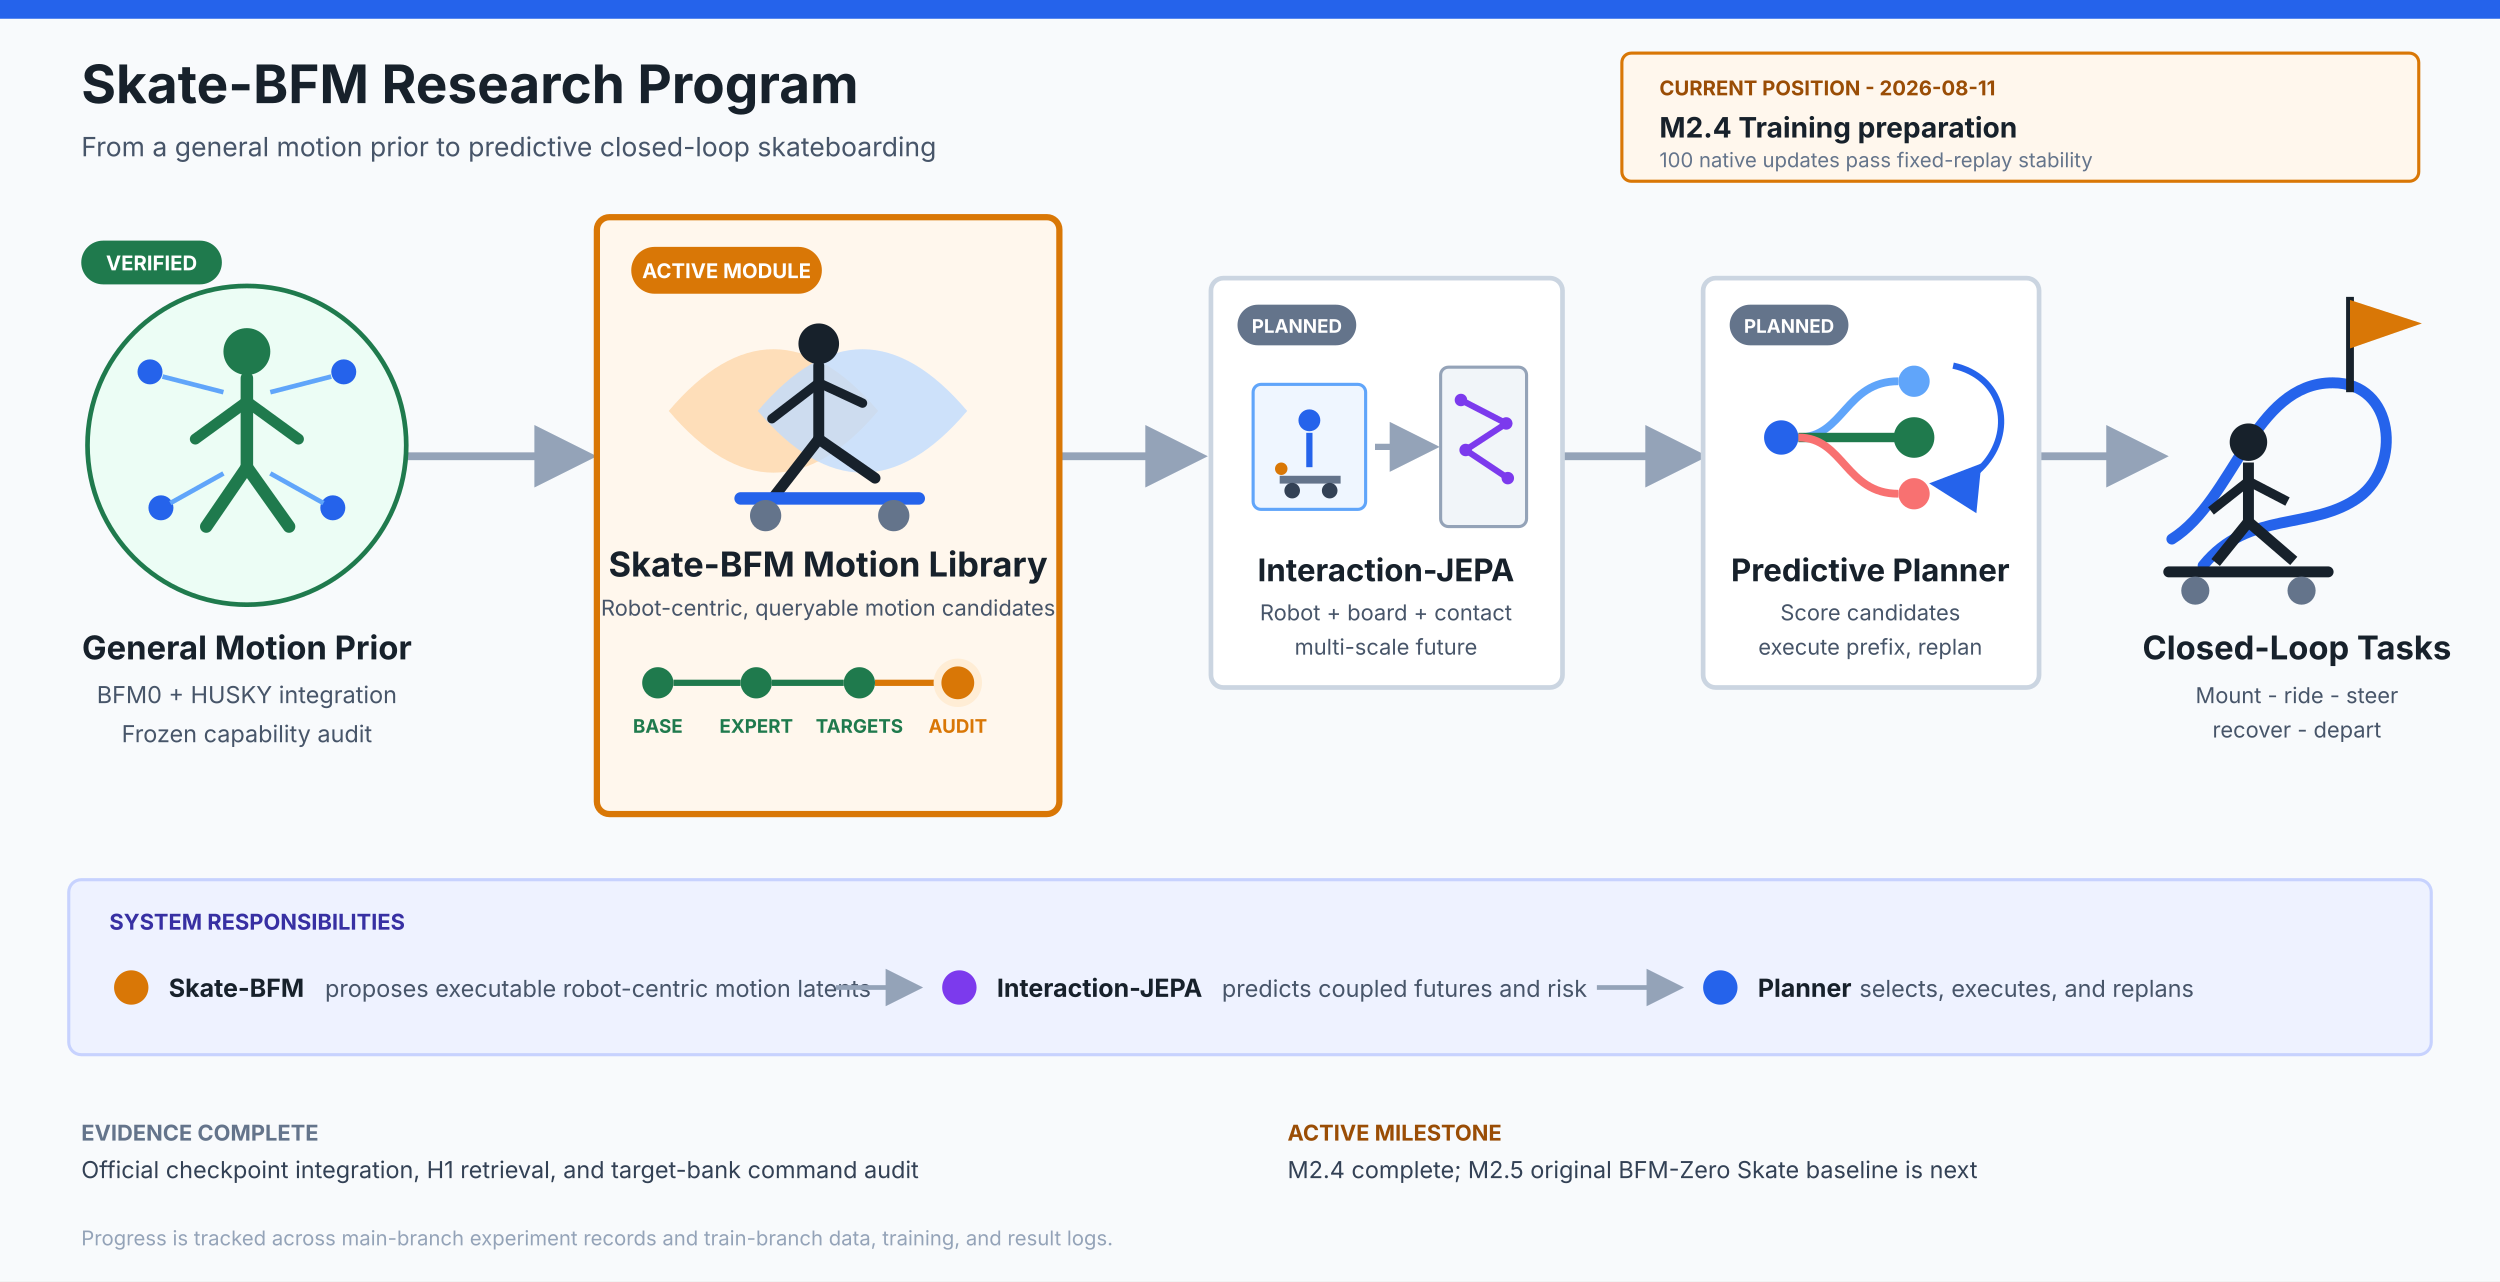
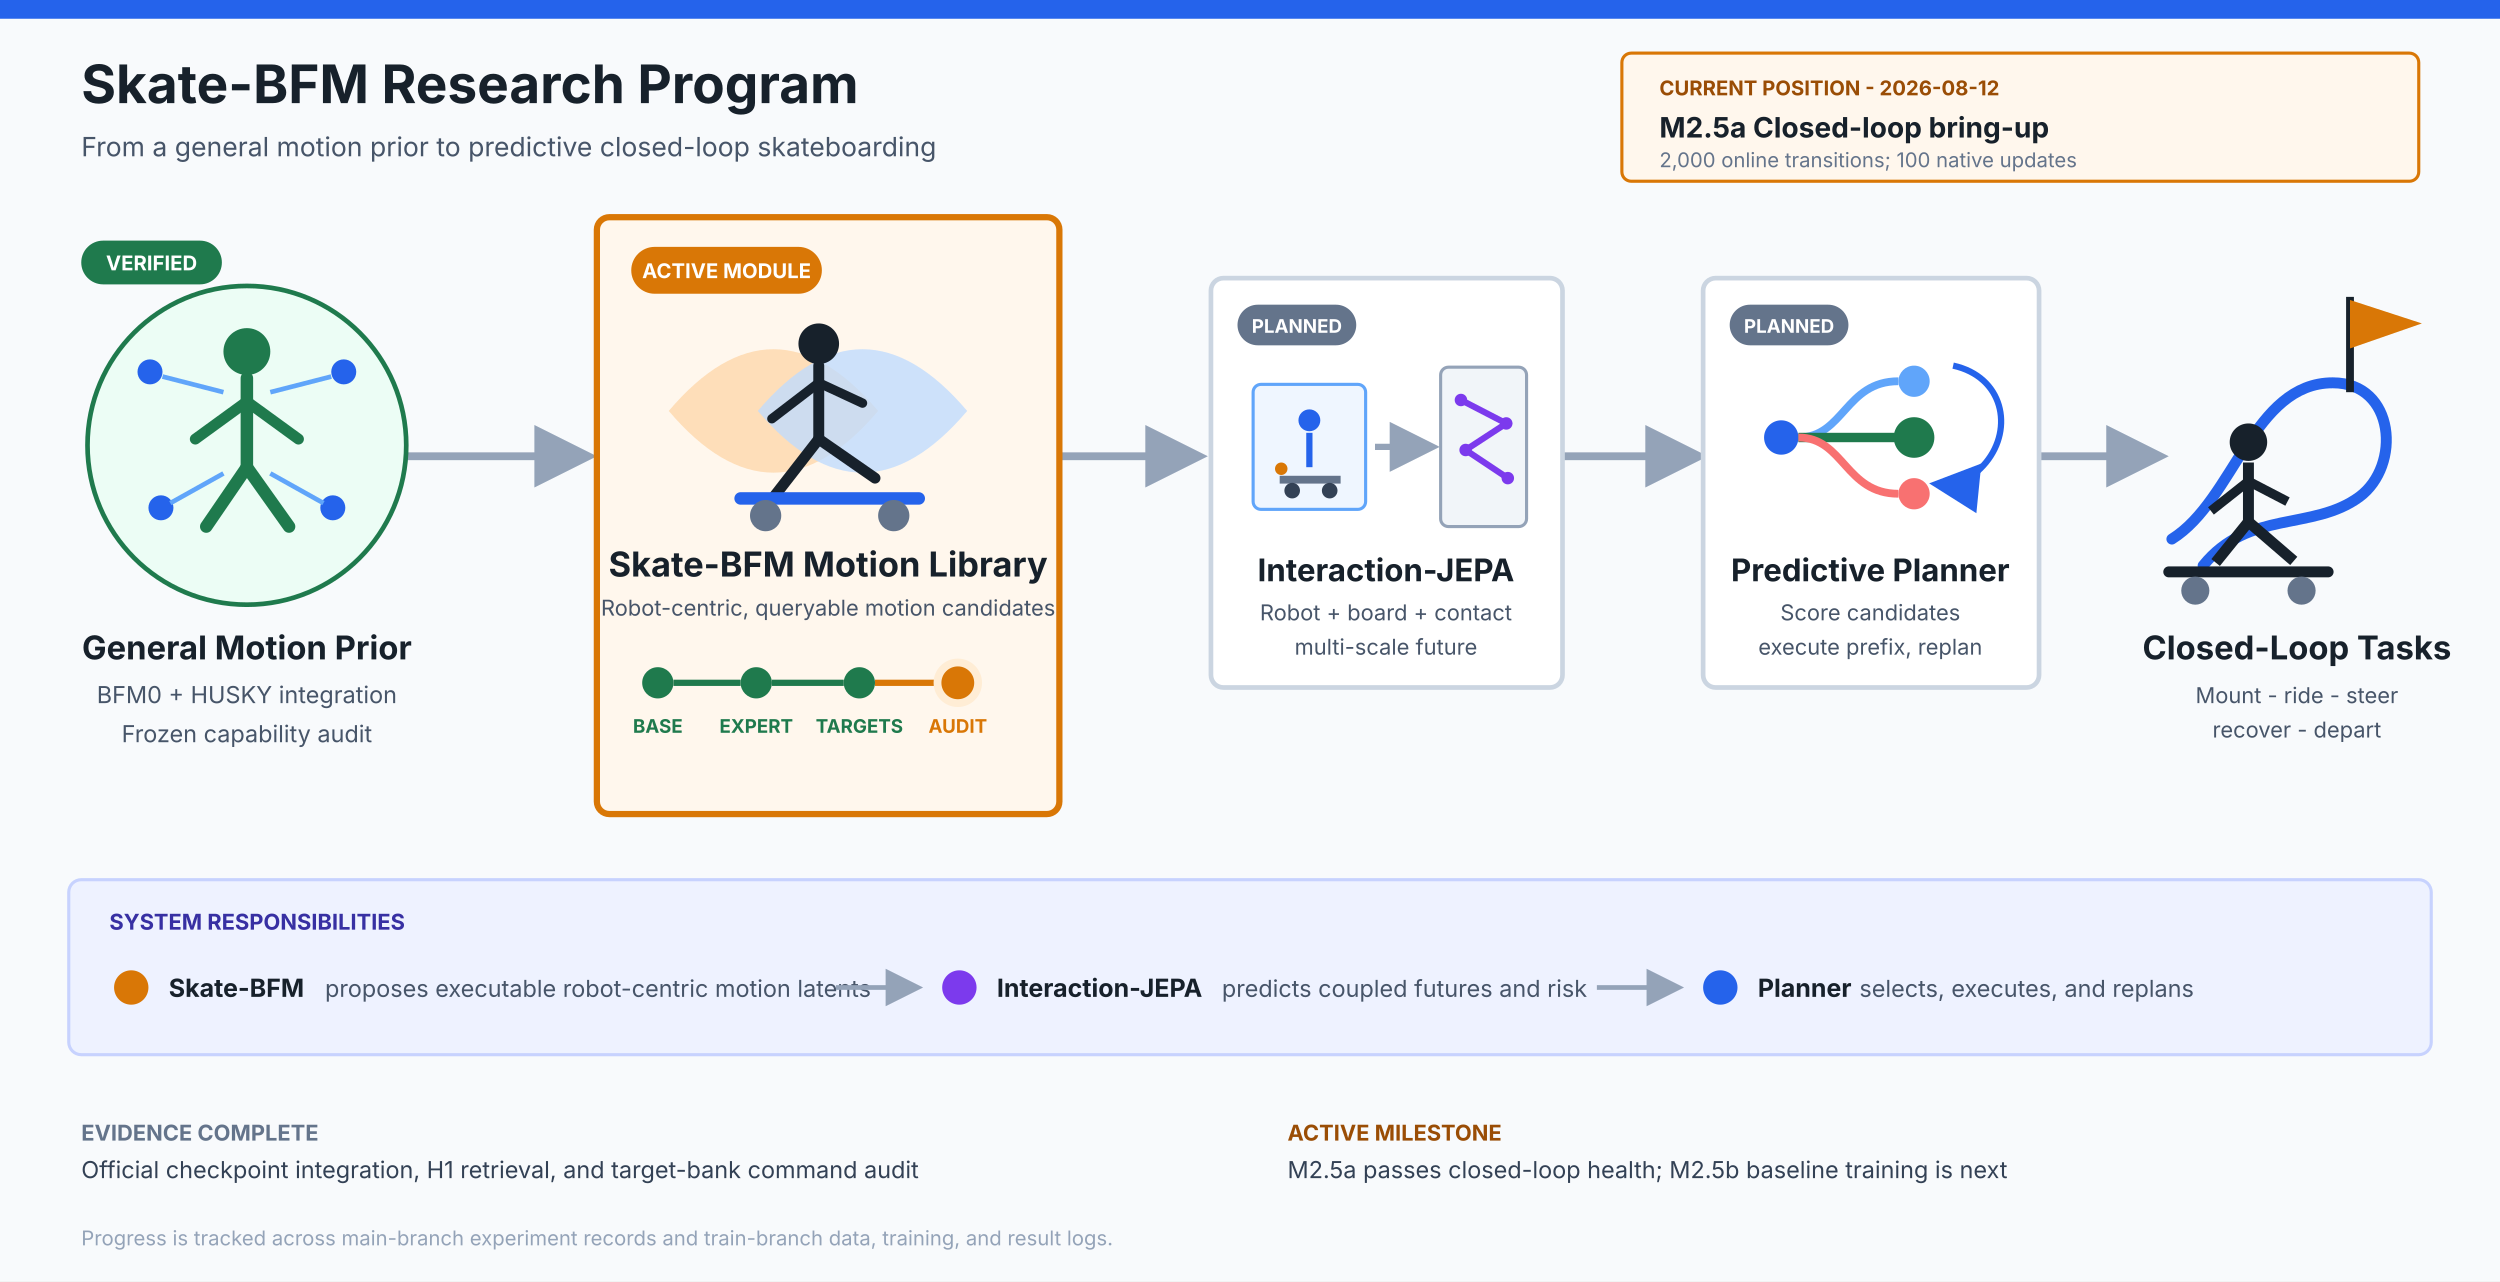
<svg xmlns="http://www.w3.org/2000/svg" width="1600" height="820" viewBox="0 0 1600 820" role="img" aria-labelledby="title desc">
  <defs>
    <marker id="arrow" viewBox="0 0 10 10" refX="8" refY="5" markerWidth="8" markerHeight="8" orient="auto-start-reverse">
      <path d="M 0 0 L 10 5 L 0 10 z" fill="#94a3b8" />
    </marker>
    <marker id="arrow-blue" viewBox="0 0 10 10" refX="8" refY="5" markerWidth="8" markerHeight="8" orient="auto-start-reverse">
      <path d="M 0 0 L 10 5 L 0 10 z" fill="#2563eb" />
    </marker>
  </defs>
  <rect width="1600" height="820" fill="#f8fafc" />
  <rect width="1600" height="12" fill="#2563eb" />
  <text x="52" y="66" fill="#17212b" font-family="Inter, Arial, sans-serif" font-size="34" font-weight="700">Skate-BFM Research Program</text>
  <text x="52" y="100" fill="#475569" font-family="Inter, Arial, sans-serif" font-size="17">From a general motion prior to predictive closed-loop skateboarding</text>
  <rect x="1038" y="34" width="510" height="82" rx="6" fill="#fff7ed" stroke="#d97706" stroke-width="2" />
-   <text x="1062" y="61" fill="#9a4d05" font-family="Inter, Arial, sans-serif" font-size="13" font-weight="700">CURRENT POSITION - 2026-08-11</text>
-   <text x="1062" y="88" fill="#17212b" font-family="Inter, Arial, sans-serif" font-size="18" font-weight="700">M2.4 Training preparation</text>
-   <text x="1062" y="107" fill="#64748b" font-family="Inter, Arial, sans-serif" font-size="13">100 native updates pass fixed-replay stability</text>
+   <text x="1062" y="61" fill="#9a4d05" font-family="Inter, Arial, sans-serif" font-size="13" font-weight="700">CURRENT POSITION - 2026-08-12</text>
+   <text x="1062" y="88" fill="#17212b" font-family="Inter, Arial, sans-serif" font-size="18" font-weight="700">M2.5a Closed-loop bring-up</text>
+   <text x="1062" y="107" fill="#64748b" font-family="Inter, Arial, sans-serif" font-size="13">2,000 online transitions; 100 native updates</text>
  <line x1="258" y1="292" x2="374" y2="292" stroke="#94a3b8" stroke-width="5" marker-end="url(#arrow)" />
  <line x1="670" y1="292" x2="765" y2="292" stroke="#94a3b8" stroke-width="5" marker-end="url(#arrow)" />
  <line x1="1000" y1="292" x2="1085" y2="292" stroke="#94a3b8" stroke-width="5" marker-end="url(#arrow)" />
  <line x1="1300" y1="292" x2="1380" y2="292" stroke="#94a3b8" stroke-width="5" marker-end="url(#arrow)" />
  <g font-family="Inter, Arial, sans-serif">
    <circle cx="158" cy="285" r="102" fill="#ecfdf5" stroke="#1f7a4d" stroke-width="3" />
    <circle cx="158" cy="225" r="15" fill="#1f7a4d" />
    <line x1="158" y1="242" x2="158" y2="300" stroke="#1f7a4d" stroke-width="8" stroke-linecap="round" />
    <line x1="158" y1="257" x2="125" y2="281" stroke="#1f7a4d" stroke-width="7" stroke-linecap="round" />
    <line x1="158" y1="257" x2="191" y2="281" stroke="#1f7a4d" stroke-width="7" stroke-linecap="round" />
    <line x1="158" y1="299" x2="132" y2="337" stroke="#1f7a4d" stroke-width="8" stroke-linecap="round" />
    <line x1="158" y1="299" x2="185" y2="337" stroke="#1f7a4d" stroke-width="8" stroke-linecap="round" />
    <circle cx="96" cy="238" r="8" fill="#2563eb" />
    <circle cx="220" cy="238" r="8" fill="#2563eb" />
    <circle cx="103" cy="325" r="8" fill="#2563eb" />
    <circle cx="213" cy="325" r="8" fill="#2563eb" />
    <line x1="104" y1="241" x2="143" y2="251" stroke="#60a5fa" stroke-width="3" />
    <line x1="212" y1="241" x2="173" y2="251" stroke="#60a5fa" stroke-width="3" />
    <line x1="109" y1="322" x2="143" y2="303" stroke="#60a5fa" stroke-width="3" />
    <line x1="207" y1="322" x2="173" y2="303" stroke="#60a5fa" stroke-width="3" />
    <rect x="52" y="154" width="90" height="28" rx="14" fill="#1f7a4d" />
    <text x="97" y="173" fill="#ffffff" font-size="13" font-weight="700" text-anchor="middle">VERIFIED</text>
    <text x="158" y="422" fill="#17212b" font-size="21" font-weight="700" text-anchor="middle">General Motion Prior</text>
    <text x="158" y="450" fill="#475569" font-size="15" text-anchor="middle">BFM0 + HUSKY integration</text>
    <text x="158" y="475" fill="#475569" font-size="15" text-anchor="middle">Frozen capability audit</text>
  </g>
  <g font-family="Inter, Arial, sans-serif">
    <rect x="382" y="139" width="296" height="382" rx="8" fill="#fff7ed" stroke="#d97706" stroke-width="4" />
    <rect x="404" y="158" width="122" height="30" rx="15" fill="#d97706" />
    <text x="465" y="178" fill="#ffffff" font-size="13" font-weight="700" text-anchor="middle">ACTIVE MODULE</text>
    <path d="M 428 263 Q 495 184 562 263 Q 495 342 428 263" fill="#fed7aa" opacity="0.78" />
    <path d="M 485 263 Q 552 184 619 263 Q 552 342 485 263" fill="#bfdbfe" opacity="0.78" />
    <circle cx="524" cy="220" r="13" fill="#17212b" />
    <line x1="524" y1="234" x2="524" y2="282" stroke="#17212b" stroke-width="7" stroke-linecap="round" />
    <line x1="524" y1="245" x2="494" y2="268" stroke="#17212b" stroke-width="6" stroke-linecap="round" />
    <line x1="524" y1="245" x2="552" y2="258" stroke="#17212b" stroke-width="6" stroke-linecap="round" />
    <line x1="524" y1="281" x2="496" y2="317" stroke="#17212b" stroke-width="7" stroke-linecap="round" />
    <line x1="524" y1="281" x2="560" y2="306" stroke="#17212b" stroke-width="7" stroke-linecap="round" />
    <line x1="474" y1="319" x2="588" y2="319" stroke="#2563eb" stroke-width="8" stroke-linecap="round" />
    <circle cx="490" cy="330" r="10" fill="#64748b" />
    <circle cx="572" cy="330" r="10" fill="#64748b" />
    <text x="530" y="369" fill="#17212b" font-size="22" font-weight="700" text-anchor="middle">Skate-BFM Motion Library</text>
    <text x="530" y="394" fill="#475569" font-size="14" text-anchor="middle">Robot-centric, queryable motion candidates</text>
    <circle cx="421" cy="437" r="10" fill="#1f7a4d" />
    <line x1="431" y1="437" x2="474" y2="437" stroke="#1f7a4d" stroke-width="4" />
    <circle cx="484" cy="437" r="10" fill="#1f7a4d" />
    <line x1="494" y1="437" x2="540" y2="437" stroke="#1f7a4d" stroke-width="4" />
    <circle cx="550" cy="437" r="10" fill="#1f7a4d" />
    <line x1="560" y1="437" x2="603" y2="437" stroke="#d97706" stroke-width="4" />
    <circle cx="613" cy="437" r="13" fill="#d97706" stroke="#ffedd5" stroke-width="5" />
    <text x="421" y="469" fill="#1f7a4d" font-size="12" font-weight="700" text-anchor="middle">BASE</text>
    <text x="484" y="469" fill="#1f7a4d" font-size="12" font-weight="700" text-anchor="middle">EXPERT</text>
    <text x="550" y="469" fill="#1f7a4d" font-size="12" font-weight="700" text-anchor="middle">TARGETS</text>
    <text x="613" y="469" fill="#d97706" font-size="12" font-weight="700" text-anchor="middle">AUDIT</text>
  </g>
  <g font-family="Inter, Arial, sans-serif">
    <rect x="775" y="178" width="225" height="262" rx="8" fill="#ffffff" stroke="#cbd5e1" stroke-width="3" />
    <rect x="792" y="195" width="76" height="26" rx="13" fill="#64748b" />
    <text x="830" y="213" fill="#ffffff" font-size="12" font-weight="700" text-anchor="middle">PLANNED</text>
    <rect x="802" y="246" width="72" height="80" rx="5" fill="#eff6ff" stroke="#60a5fa" stroke-width="2" />
    <circle cx="838" cy="269" r="7" fill="#2563eb" />
    <line x1="838" y1="277" x2="838" y2="299" stroke="#2563eb" stroke-width="4" />
    <line x1="819" y1="307" x2="858" y2="307" stroke="#64748b" stroke-width="5" />
    <circle cx="827" cy="314" r="5" fill="#334155" />
    <circle cx="851" cy="314" r="5" fill="#334155" />
    <circle cx="820" cy="300" r="4" fill="#d97706" />
    <line x1="880" y1="286" x2="915" y2="286" stroke="#94a3b8" stroke-width="4" marker-end="url(#arrow)" />
    <rect x="922" y="235" width="55" height="102" rx="5" fill="#f1f5f9" stroke="#94a3b8" stroke-width="2" />
    <path d="M 935 256 L 964 271 L 938 288 L 965 306" fill="none" stroke="#7c3aed" stroke-width="4" />
    <circle cx="935" cy="256" r="4" fill="#7c3aed" />
    <circle cx="964" cy="271" r="4" fill="#7c3aed" />
    <circle cx="938" cy="288" r="4" fill="#7c3aed" />
    <circle cx="965" cy="306" r="4" fill="#7c3aed" />
    <text x="887" y="372" fill="#17212b" font-size="20" font-weight="700" text-anchor="middle">Interaction-JEPA</text>
    <text x="887" y="397" fill="#475569" font-size="14" text-anchor="middle">Robot + board + contact</text>
    <text x="887" y="419" fill="#475569" font-size="14" text-anchor="middle">multi-scale future</text>
  </g>
  <g font-family="Inter, Arial, sans-serif">
    <rect x="1090" y="178" width="215" height="262" rx="8" fill="#ffffff" stroke="#cbd5e1" stroke-width="3" />
    <rect x="1107" y="195" width="76" height="26" rx="13" fill="#64748b" />
    <text x="1145" y="213" fill="#ffffff" font-size="12" font-weight="700" text-anchor="middle">PLANNED</text>
    <circle cx="1140" cy="280" r="11" fill="#2563eb" />
    <path d="M 1151 280 C 1180 280 1181 244 1215 244" fill="none" stroke="#60a5fa" stroke-width="5" />
    <path d="M 1151 280 C 1180 280 1181 280 1215 280" fill="none" stroke="#1f7a4d" stroke-width="6" />
    <path d="M 1151 280 C 1180 280 1181 316 1215 316" fill="none" stroke="#f87171" stroke-width="5" />
    <circle cx="1225" cy="244" r="10" fill="#60a5fa" />
    <circle cx="1225" cy="280" r="13" fill="#1f7a4d" />
    <circle cx="1225" cy="316" r="10" fill="#f87171" />
    <path d="M 1250 234 C 1282 241 1289 274 1271 296 C 1262 307 1251 311 1241 310" fill="none" stroke="#2563eb" stroke-width="4" marker-end="url(#arrow-blue)" />
    <text x="1197" y="372" fill="#17212b" font-size="20" font-weight="700" text-anchor="middle">Predictive Planner</text>
    <text x="1197" y="397" fill="#475569" font-size="14" text-anchor="middle">Score candidates</text>
    <text x="1197" y="419" fill="#475569" font-size="14" text-anchor="middle">execute prefix, replan</text>
  </g>
  <g font-family="Inter, Arial, sans-serif">
    <path d="M 1390 345 C 1430 320 1442 245 1493 245 C 1533 245 1537 298 1510 318 C 1480 340 1439 326 1410 362" fill="none" stroke="#2563eb" stroke-width="7" stroke-linecap="round" />
    <line x1="1504" y1="190" x2="1504" y2="251" stroke="#17212b" stroke-width="5" />
    <path d="M 1504 192 L 1550 207 L 1504 223 z" fill="#d97706" />
    <line x1="1388" y1="366" x2="1490" y2="366" stroke="#17212b" stroke-width="7" stroke-linecap="round" />
    <circle cx="1405" cy="378" r="9" fill="#64748b" />
    <circle cx="1473" cy="378" r="9" fill="#64748b" />
    <circle cx="1439" cy="283" r="12" fill="#17212b" />
    <line x1="1439" y1="296" x2="1439" y2="335" stroke="#17212b" stroke-width="7" />
    <line x1="1439" y1="308" x2="1415" y2="327" stroke="#17212b" stroke-width="6" />
    <line x1="1439" y1="308" x2="1464" y2="321" stroke="#17212b" stroke-width="6" />
    <line x1="1439" y1="334" x2="1418" y2="360" stroke="#17212b" stroke-width="7" />
    <line x1="1439" y1="334" x2="1468" y2="359" stroke="#17212b" stroke-width="7" />
    <text x="1470" y="422" fill="#17212b" font-size="21" font-weight="700" text-anchor="middle">Closed-Loop Tasks</text>
    <text x="1470" y="450" fill="#475569" font-size="14" text-anchor="middle">Mount - ride - steer</text>
    <text x="1470" y="472" fill="#475569" font-size="14" text-anchor="middle">recover - depart</text>
  </g>
  <rect x="44" y="563" width="1512" height="112" rx="8" fill="#eef2ff" stroke="#c7d2fe" stroke-width="2" />
  <text x="70" y="595" fill="#3730a3" font-family="Inter, Arial, sans-serif" font-size="14" font-weight="700">SYSTEM RESPONSIBILITIES</text>
  <circle cx="84" cy="632" r="11" fill="#d97706" />
  <text x="108" y="638" fill="#17212b" font-family="Inter, Arial, sans-serif" font-size="16" font-weight="700">Skate-BFM</text>
  <text x="208" y="638" fill="#475569" font-family="Inter, Arial, sans-serif" font-size="15">proposes executable robot-centric motion latents</text>
  <line x1="535" y1="632" x2="586" y2="632" stroke="#94a3b8" stroke-width="3" marker-end="url(#arrow)" />
  <circle cx="614" cy="632" r="11" fill="#7c3aed" />
  <text x="638" y="638" fill="#17212b" font-family="Inter, Arial, sans-serif" font-size="16" font-weight="700">Interaction-JEPA</text>
  <text x="782" y="638" fill="#475569" font-family="Inter, Arial, sans-serif" font-size="15">predicts coupled futures and risk</text>
  <line x1="1022" y1="632" x2="1073" y2="632" stroke="#94a3b8" stroke-width="3" marker-end="url(#arrow)" />
  <circle cx="1101" cy="632" r="11" fill="#2563eb" />
  <text x="1125" y="638" fill="#17212b" font-family="Inter, Arial, sans-serif" font-size="16" font-weight="700">Planner</text>
  <text x="1190" y="638" fill="#475569" font-family="Inter, Arial, sans-serif" font-size="15">selects, executes, and replans</text>
  <text x="52" y="730" fill="#64748b" font-family="Inter, Arial, sans-serif" font-size="14" font-weight="700">EVIDENCE COMPLETE</text>
  <text x="52" y="754" fill="#334155" font-family="Inter, Arial, sans-serif" font-size="15">Official checkpoint integration, H1 retrieval, and target-bank command audit</text>
  <text x="824" y="730" fill="#9a4d05" font-family="Inter, Arial, sans-serif" font-size="14" font-weight="700">ACTIVE MILESTONE</text>
-   <text x="824" y="754" fill="#334155" font-family="Inter, Arial, sans-serif" font-size="15">M2.4 complete; M2.5 original BFM-Zero Skate baseline is next</text>
+   <text x="824" y="754" fill="#334155" font-family="Inter, Arial, sans-serif" font-size="15">M2.5a passes closed-loop health; M2.5b baseline training is next</text>
  <text x="52" y="797" fill="#94a3b8" font-family="Inter, Arial, sans-serif" font-size="13">Progress is tracked across main-branch experiment records and train-branch data, training, and result logs.</text>
</svg>
